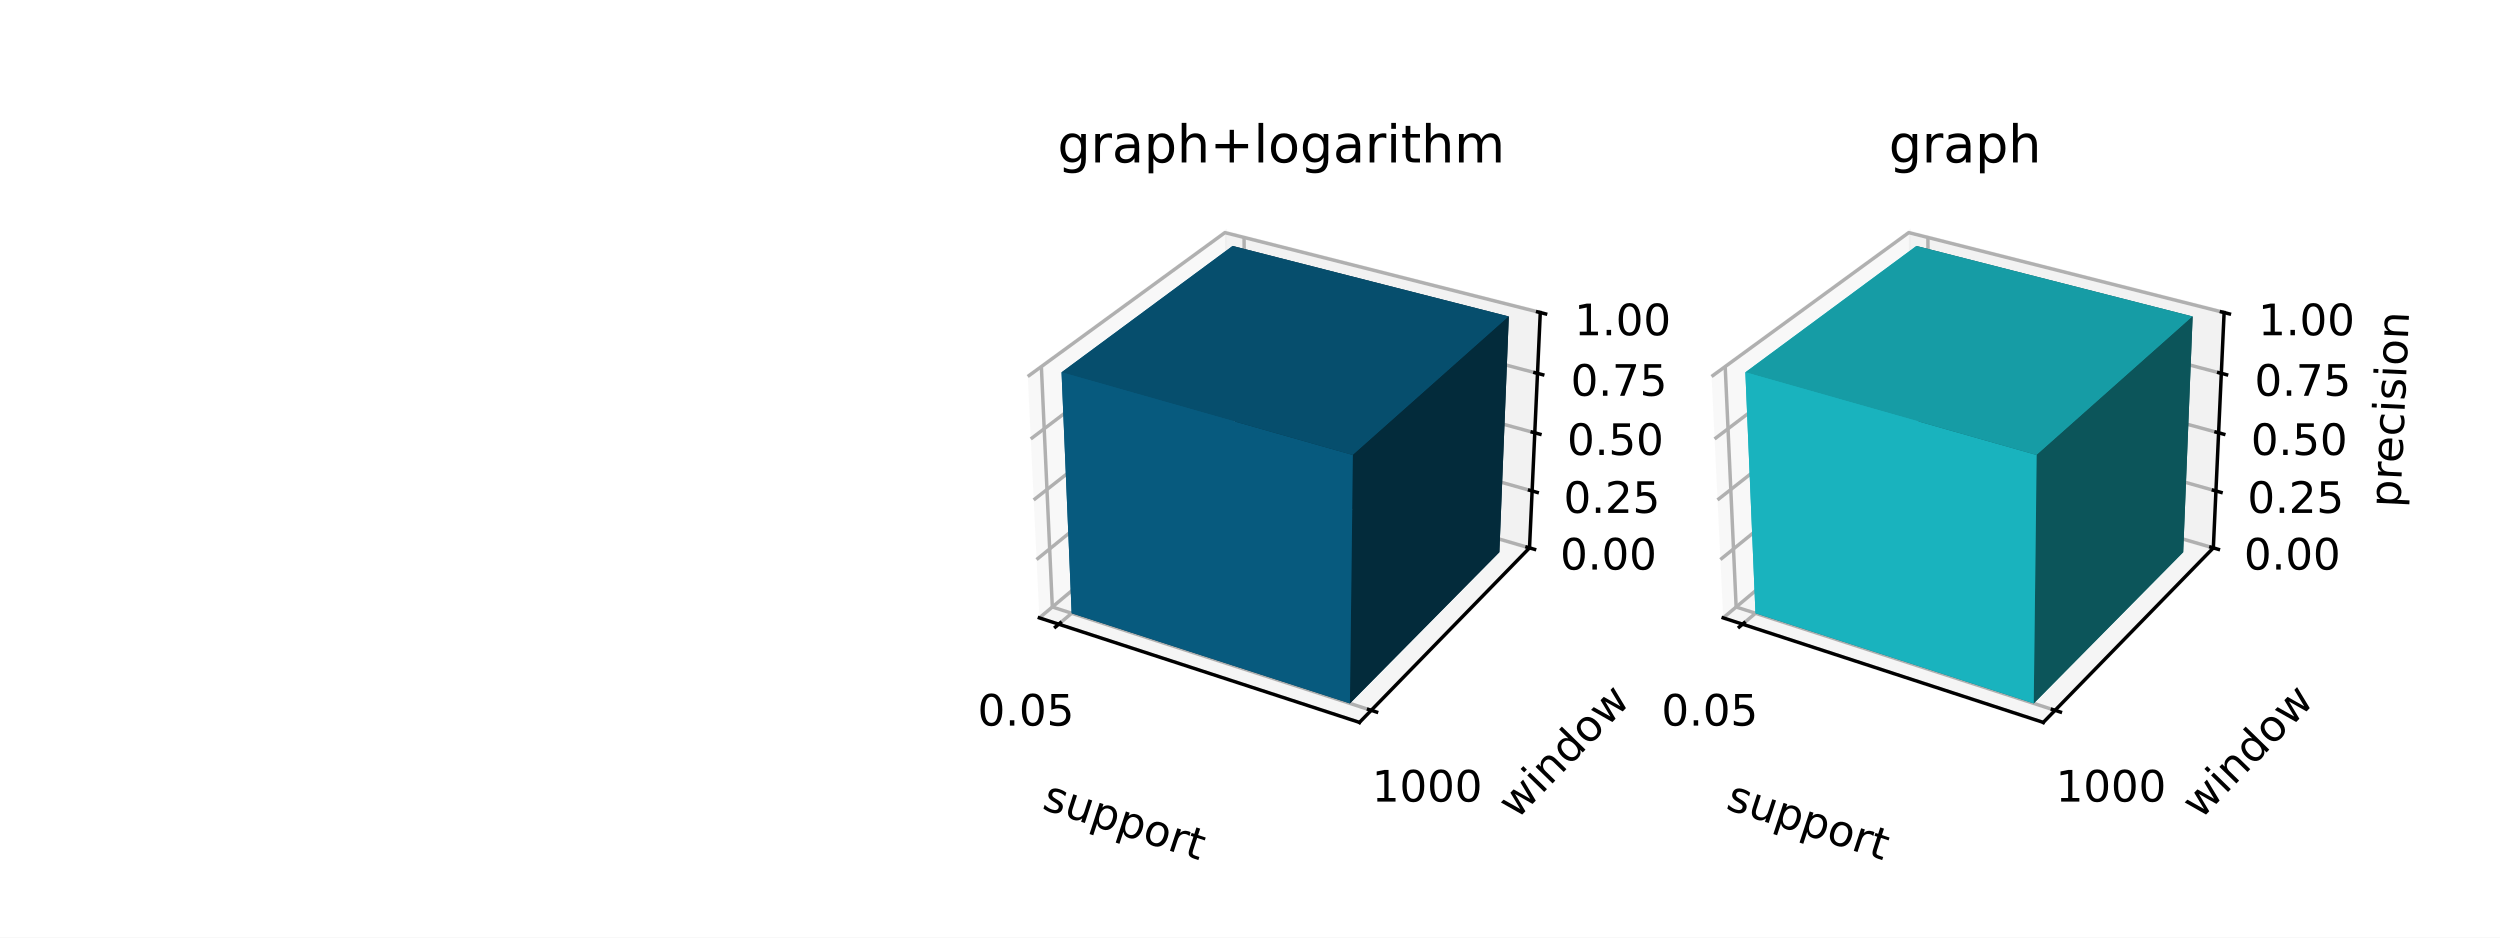
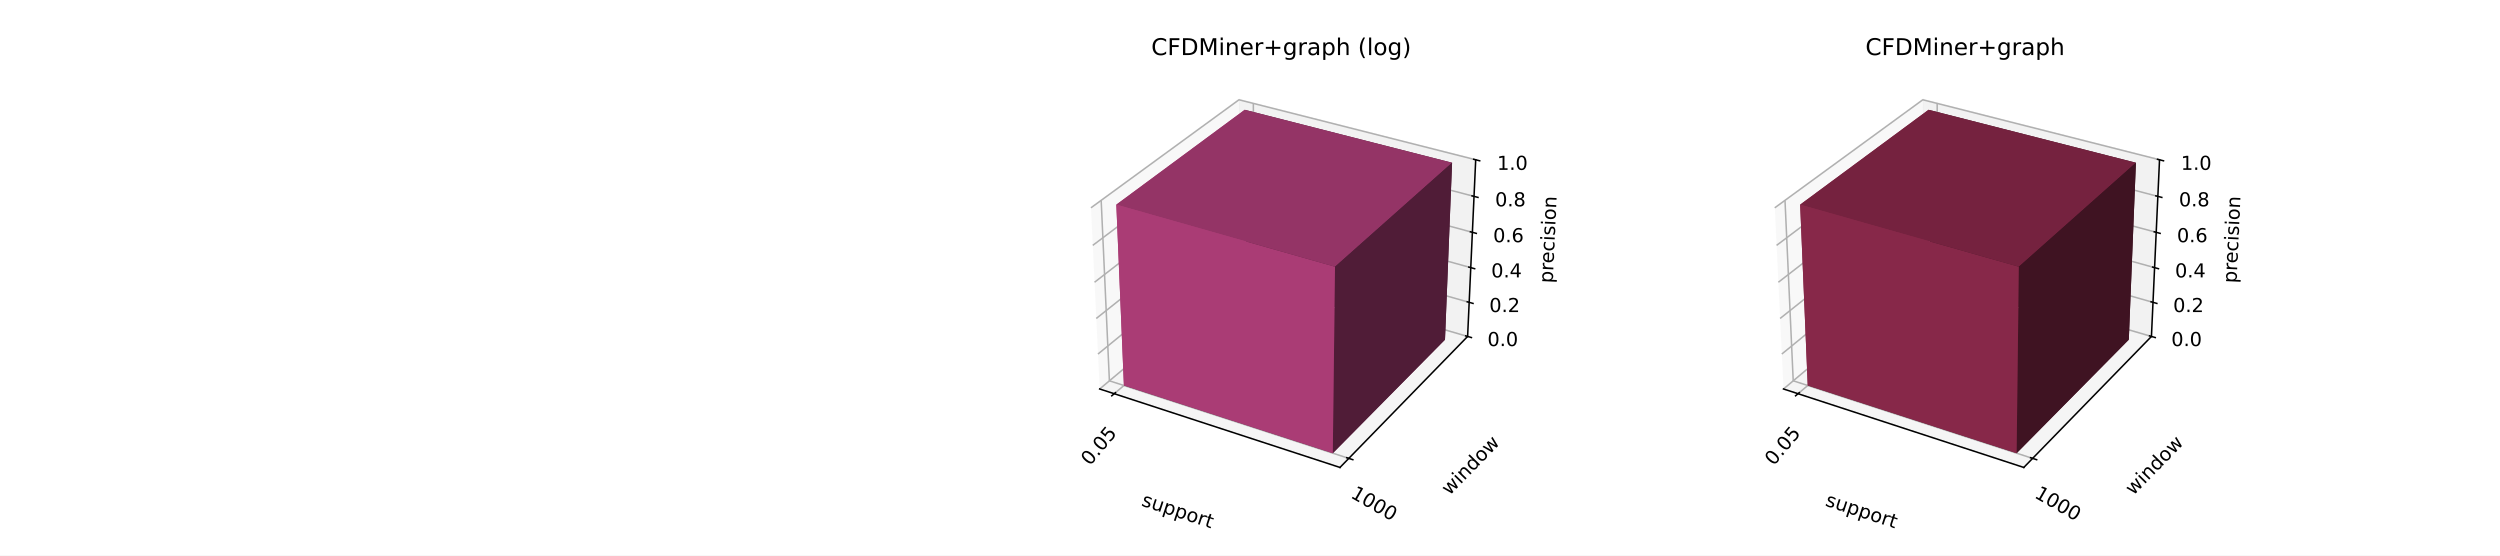
- <svg xmlns="http://www.w3.org/2000/svg" xmlns:xlink="http://www.w3.org/1999/xlink" width="576pt" height="216pt" viewBox="0 0 576 216" version="1.1">
+ <svg xmlns="http://www.w3.org/2000/svg" xmlns:xlink="http://www.w3.org/1999/xlink" width="1296pt" height="288pt" viewBox="0 0 1296 288" version="1.1">
  <defs>
    <style type="text/css">*{stroke-linejoin: round; stroke-linecap: butt}</style>
  </defs>
  <g id="figure_1">
    <g id="patch_1">
-       <path d="M 0 216  L 576 216  L 576 0  L 0 0  z " style="fill: #ffffff" />
+       <path d="M 0 288  L 1296 288  L 1296 0  L 0 0  z " style="fill: #ffffff" />
    </g>
    <g id="patch_2">
-       <path d="M 229.553 174.727  L 360.847 174.727  L 360.847 43.433  L 229.553 43.433  z " style="fill: #ffffff" />
+       <path d="M 553.32 256.32  L 775.08 256.32  L 775.08 34.56  L 553.32 34.56  z " style="fill: #ffffff" />
    </g>
    <g id="pane3d_1">
      <g id="patch_3">
-         <path d="M 239.467 142.354  L 282.824 106.011  L 282.221 53.598  L 236.789 86.752  " style="fill: #f2f2f2; opacity: 0.5; stroke: #f2f2f2; stroke-linejoin: miter" />
+         <path d="M 570.064 201.641  L 643.297 140.256  L 642.279 51.728  L 565.542 107.727  " style="fill: #f2f2f2; opacity: 0.5; stroke: #f2f2f2; stroke-linejoin: miter" />
      </g>
    </g>
    <g id="pane3d_2">
      <g id="patch_4">
-         <path d="M 282.824 106.011  L 352.398 126.233  L 354.88 72.014  L 282.221 53.598  " style="fill: #e6e6e6; opacity: 0.5; stroke: #e6e6e6; stroke-linejoin: miter" />
+         <path d="M 643.297 140.256  L 760.809 174.412  L 765.002 82.835  L 642.279 51.728  " style="fill: #e6e6e6; opacity: 0.5; stroke: #e6e6e6; stroke-linejoin: miter" />
      </g>
    </g>
    <g id="pane3d_3">
      <g id="patch_5">
-         <path d="M 239.467 142.354  L 313.218 166.441  L 352.398 126.233  L 282.824 106.011  " style="fill: #ececec; opacity: 0.5; stroke: #ececec; stroke-linejoin: miter" />
+         <path d="M 570.064 201.641  L 694.633 242.325  L 760.809 174.412  L 643.297 140.256  " style="fill: #ececec; opacity: 0.5; stroke: #ececec; stroke-linejoin: miter" />
      </g>
    </g>
    <g id="grid3d_1">
      <g id="Line3DCollection_1">
-         <path d="M 243.933 143.813  L 287.055 107.241  L 286.632 54.715  " style="fill: none; stroke: #b0b0b0; stroke-width: 0.8" />
+         <path d="M 577.609 204.105  L 650.444 142.334  L 649.728 53.616  " style="fill: none; stroke: #b0b0b0; stroke-width: 0.8" />
      </g>
    </g>
    <g id="grid3d_2">
      <g id="Line3DCollection_2">
-         <path d="M 239.931 84.459  L 242.454 139.85  L 315.929 163.659  " style="fill: none; stroke: #b0b0b0; stroke-width: 0.8" />
+         <path d="M 570.848 103.855  L 575.111 197.411  L 699.212 237.626  " style="fill: none; stroke: #b0b0b0; stroke-width: 0.8" />
      </g>
    </g>
    <g id="grid3d_3">
      <g id="Line3DCollection_3">
-         <path d="M 352.398 126.233  L 282.824 106.011  L 239.467 142.354  " style="fill: none; stroke: #b0b0b0; stroke-width: 0.8" />
-         <path d="M 352.998 113.119  L 282.678 93.313  L 238.82 128.923  " style="fill: none; stroke: #b0b0b0; stroke-width: 0.8" />
-         <path d="M 353.612 99.718  L 282.529 80.351  L 238.158 115.186  " style="fill: none; stroke: #b0b0b0; stroke-width: 0.8" />
-         <path d="M 354.239 86.02  L 282.377 67.115  L 237.481 101.132  " style="fill: none; stroke: #b0b0b0; stroke-width: 0.8" />
-         <path d="M 354.88 72.014  L 282.221 53.598  L 236.789 86.752  " style="fill: none; stroke: #b0b0b0; stroke-width: 0.8" />
+         <path d="M 760.809 174.412  L 643.297 140.256  L 570.064 201.641  " style="fill: none; stroke: #b0b0b0; stroke-width: 0.8" />
+         <path d="M 761.618 156.731  L 643.1 123.134  L 569.192 183.533  " style="fill: none; stroke: #b0b0b0; stroke-width: 0.8" />
+         <path d="M 762.442 138.74  L 642.9 105.728  L 568.305 165.097  " style="fill: none; stroke: #b0b0b0; stroke-width: 0.8" />
+         <path d="M 763.281 120.433  L 642.696 88.029  L 567.4 146.323  " style="fill: none; stroke: #b0b0b0; stroke-width: 0.8" />
+         <path d="M 764.134 101.801  L 642.489 70.032  L 566.48 127.203  " style="fill: none; stroke: #b0b0b0; stroke-width: 0.8" />
+         <path d="M 765.002 82.835  L 642.279 51.728  L 565.542 107.727  " style="fill: none; stroke: #b0b0b0; stroke-width: 0.8" />
      </g>
    </g>
    <g id="axis3d_1">
      <g id="line2d_1">
-         <path d="M 239.467 142.354  L 313.218 166.441  " style="fill: none; stroke: #000000; stroke-width: 0.8; stroke-linecap: square" />
+         <path d="M 570.064 201.641  L 694.633 242.325  " style="fill: none; stroke: #000000; stroke-width: 0.8; stroke-linecap: square" />
      </g>
      <g id="xtick_1">
        <g id="line2d_2">
-           <path d="M 244.309 143.495  L 243.181 144.451  " style="fill: none; stroke: #000000; stroke-width: 0.8; stroke-linecap: square" />
+           <path d="M 578.243 203.567  L 576.338 205.183  " style="fill: none; stroke: #000000; stroke-width: 0.8; stroke-linecap: square" />
        </g>
        <g id="text_1">
-           <g transform="translate(225.2426 167.1823) scale(0.1 -0.1)">
+           <g transform="translate(565.032 241.7682) rotate(-50) scale(0.1 -0.1)">
            <defs>
              <path id="DejaVuSans-30" d="M 2034 4250  Q 1547 4250 1301 3770  Q 1056 3291 1056 2328  Q 1056 1369 1301 889  Q 1547 409 2034 409  Q 2525 409 2770 889  Q 3016 1369 3016 2328  Q 3016 3291 2770 3770  Q 2525 4250 2034 4250  z M 2034 4750  Q 2819 4750 3233 4129  Q 3647 3509 3647 2328  Q 3647 1150 3233 529  Q 2819 -91 2034 -91  Q 1250 -91 836 529  Q 422 1150 422 2328  Q 422 3509 836 4129  Q 1250 4750 2034 4750  z " transform="scale(0.015625)" />
              <path id="DejaVuSans-2e" d="M 684 794  L 1344 794  L 1344 0  L 684 0  L 684 794  z " transform="scale(0.015625)" />
              <path id="DejaVuSans-35" d="M 691 4666  L 3169 4666  L 3169 4134  L 1269 4134  L 1269 2991  Q 1406 3038 1543 3061  Q 1681 3084 1819 3084  Q 2600 3084 3056 2656  Q 3513 2228 3513 1497  Q 3513 744 3044 326  Q 2575 -91 1722 -91  Q 1428 -91 1123 -41  Q 819 9 494 109  L 494 744  Q 775 591 1075 516  Q 1375 441 1709 441  Q 2250 441 2565 725  Q 2881 1009 2881 1497  Q 2881 1984 2565 2268  Q 2250 2553 1709 2553  Q 1456 2553 1204 2497  Q 953 2441 691 2322  L 691 4666  z " transform="scale(0.015625)" />
            </defs>
            <use xlink:href="#DejaVuSans-30" />
            <use xlink:href="#DejaVuSans-2e" x="63.623" />
            <use xlink:href="#DejaVuSans-30" x="95.41" />
            <use xlink:href="#DejaVuSans-35" x="159.033" />
          </g>
        </g>
      </g>
      <g id="text_2">
-         <g transform="translate(239.8335 186.3188) rotate(-341.913) scale(0.1 -0.1)">
+         <g transform="translate(591.318 262.0252) rotate(-341.913) scale(0.1 -0.1)">
          <defs>
            <path id="DejaVuSans-73" d="M 2834 3397  L 2834 2853  Q 2591 2978 2328 3040  Q 2066 3103 1784 3103  Q 1356 3103 1142 2972  Q 928 2841 928 2578  Q 928 2378 1081 2264  Q 1234 2150 1697 2047  L 1894 2003  Q 2506 1872 2764 1633  Q 3022 1394 3022 966  Q 3022 478 2636 193  Q 2250 -91 1575 -91  Q 1294 -91 989 -36  Q 684 19 347 128  L 347 722  Q 666 556 975 473  Q 1284 391 1588 391  Q 1994 391 2212 530  Q 2431 669 2431 922  Q 2431 1156 2273 1281  Q 2116 1406 1581 1522  L 1381 1569  Q 847 1681 609 1914  Q 372 2147 372 2553  Q 372 3047 722 3315  Q 1072 3584 1716 3584  Q 2034 3584 2315 3537  Q 2597 3491 2834 3397  z " transform="scale(0.015625)" />
            <path id="DejaVuSans-75" d="M 544 1381  L 544 3500  L 1119 3500  L 1119 1403  Q 1119 906 1312 657  Q 1506 409 1894 409  Q 2359 409 2629 706  Q 2900 1003 2900 1516  L 2900 3500  L 3475 3500  L 3475 0  L 2900 0  L 2900 538  Q 2691 219 2414 64  Q 2138 -91 1772 -91  Q 1169 -91 856 284  Q 544 659 544 1381  z M 1991 3584  L 1991 3584  z " transform="scale(0.015625)" />
            <path id="DejaVuSans-70" d="M 1159 525  L 1159 -1331  L 581 -1331  L 581 3500  L 1159 3500  L 1159 2969  Q 1341 3281 1617 3432  Q 1894 3584 2278 3584  Q 2916 3584 3314 3078  Q 3713 2572 3713 1747  Q 3713 922 3314 415  Q 2916 -91 2278 -91  Q 1894 -91 1617 61  Q 1341 213 1159 525  z M 3116 1747  Q 3116 2381 2855 2742  Q 2594 3103 2138 3103  Q 1681 3103 1420 2742  Q 1159 2381 1159 1747  Q 1159 1113 1420 752  Q 1681 391 2138 391  Q 2594 391 2855 752  Q 3116 1113 3116 1747  z " transform="scale(0.015625)" />
            <path id="DejaVuSans-6f" d="M 1959 3097  Q 1497 3097 1228 2736  Q 959 2375 959 1747  Q 959 1119 1226 758  Q 1494 397 1959 397  Q 2419 397 2687 759  Q 2956 1122 2956 1747  Q 2956 2369 2687 2733  Q 2419 3097 1959 3097  z M 1959 3584  Q 2709 3584 3137 3096  Q 3566 2609 3566 1747  Q 3566 888 3137 398  Q 2709 -91 1959 -91  Q 1206 -91 779 398  Q 353 888 353 1747  Q 353 2609 779 3096  Q 1206 3584 1959 3584  z " transform="scale(0.015625)" />
            <path id="DejaVuSans-72" d="M 2631 2963  Q 2534 3019 2420 3045  Q 2306 3072 2169 3072  Q 1681 3072 1420 2755  Q 1159 2438 1159 1844  L 1159 0  L 581 0  L 581 3500  L 1159 3500  L 1159 2956  Q 1341 3275 1631 3429  Q 1922 3584 2338 3584  Q 2397 3584 2469 3576  Q 2541 3569 2628 3553  L 2631 2963  z " transform="scale(0.015625)" />
            <path id="DejaVuSans-74" d="M 1172 4494  L 1172 3500  L 2356 3500  L 2356 3053  L 1172 3053  L 1172 1153  Q 1172 725 1289 603  Q 1406 481 1766 481  L 2356 481  L 2356 0  L 1766 0  Q 1100 0 847 248  Q 594 497 594 1153  L 594 3053  L 172 3053  L 172 3500  L 594 3500  L 594 4494  L 1172 4494  z " transform="scale(0.015625)" />
          </defs>
          <use xlink:href="#DejaVuSans-73" />
          <use xlink:href="#DejaVuSans-75" x="52.1" />
          <use xlink:href="#DejaVuSans-70" x="115.479" />
          <use xlink:href="#DejaVuSans-70" x="178.955" />
          <use xlink:href="#DejaVuSans-6f" x="242.432" />
          <use xlink:href="#DejaVuSans-72" x="303.613" />
          <use xlink:href="#DejaVuSans-74" x="344.727" />
        </g>
      </g>
    </g>
    <g id="axis3d_2">
      <g id="line2d_3">
-         <path d="M 352.398 126.233  L 313.218 166.441  " style="fill: none; stroke: #000000; stroke-width: 0.8; stroke-linecap: square" />
+         <path d="M 760.809 174.412  L 694.633 242.325  " style="fill: none; stroke: #000000; stroke-width: 0.8; stroke-linecap: square" />
      </g>
      <g id="xtick_2">
        <g id="line2d_4">
-           <path d="M 315.31 163.459  L 317.169 164.061  " style="fill: none; stroke: #000000; stroke-width: 0.8; stroke-linecap: square" />
+           <path d="M 698.166 237.287  L 701.306 238.305  " style="fill: none; stroke: #000000; stroke-width: 0.8; stroke-linecap: square" />
        </g>
        <g id="text_3">
-           <g transform="translate(316.0923 184.6892) scale(0.1 -0.1)">
+           <g transform="translate(699.6939 257.6314) rotate(-330) scale(0.1 -0.1)">
            <defs>
              <path id="DejaVuSans-31" d="M 794 531  L 1825 531  L 1825 4091  L 703 3866  L 703 4441  L 1819 4666  L 2450 4666  L 2450 531  L 3481 531  L 3481 0  L 794 0  L 794 531  z " transform="scale(0.015625)" />
            </defs>
            <use xlink:href="#DejaVuSans-31" />
            <use xlink:href="#DejaVuSans-30" x="63.623" />
            <use xlink:href="#DejaVuSans-30" x="127.246" />
            <use xlink:href="#DejaVuSans-30" x="190.869" />
          </g>
        </g>
      </g>
      <g id="text_4">
-         <g transform="translate(349.4269 188.9968) rotate(-45.74211) scale(0.1 -0.1)">
+         <g transform="translate(751.4029 257.1158) rotate(-45.74211) scale(0.1 -0.1)">
          <defs>
            <path id="DejaVuSans-77" d="M 269 3500  L 844 3500  L 1563 769  L 2278 3500  L 2956 3500  L 3675 769  L 4391 3500  L 4966 3500  L 4050 0  L 3372 0  L 2619 2869  L 1863 0  L 1184 0  L 269 3500  z " transform="scale(0.015625)" />
            <path id="DejaVuSans-69" d="M 603 3500  L 1178 3500  L 1178 0  L 603 0  L 603 3500  z M 603 4863  L 1178 4863  L 1178 4134  L 603 4134  L 603 4863  z " transform="scale(0.015625)" />
            <path id="DejaVuSans-6e" d="M 3513 2113  L 3513 0  L 2938 0  L 2938 2094  Q 2938 2591 2744 2837  Q 2550 3084 2163 3084  Q 1697 3084 1428 2787  Q 1159 2491 1159 1978  L 1159 0  L 581 0  L 581 3500  L 1159 3500  L 1159 2956  Q 1366 3272 1645 3428  Q 1925 3584 2291 3584  Q 2894 3584 3203 3211  Q 3513 2838 3513 2113  z " transform="scale(0.015625)" />
            <path id="DejaVuSans-64" d="M 2906 2969  L 2906 4863  L 3481 4863  L 3481 0  L 2906 0  L 2906 525  Q 2725 213 2448 61  Q 2172 -91 1784 -91  Q 1150 -91 751 415  Q 353 922 353 1747  Q 353 2572 751 3078  Q 1150 3584 1784 3584  Q 2172 3584 2448 3432  Q 2725 3281 2906 2969  z M 947 1747  Q 947 1113 1208 752  Q 1469 391 1925 391  Q 2381 391 2643 752  Q 2906 1113 2906 1747  Q 2906 2381 2643 2742  Q 2381 3103 1925 3103  Q 1469 3103 1208 2742  Q 947 2381 947 1747  z " transform="scale(0.015625)" />
          </defs>
          <use xlink:href="#DejaVuSans-77" />
          <use xlink:href="#DejaVuSans-69" x="81.787" />
          <use xlink:href="#DejaVuSans-6e" x="109.57" />
          <use xlink:href="#DejaVuSans-64" x="172.949" />
          <use xlink:href="#DejaVuSans-6f" x="236.426" />
          <use xlink:href="#DejaVuSans-77" x="297.607" />
        </g>
      </g>
    </g>
    <g id="axis3d_3">
      <g id="line2d_5">
-         <path d="M 352.398 126.233  L 354.88 72.014  " style="fill: none; stroke: #000000; stroke-width: 0.8; stroke-linecap: square" />
+         <path d="M 760.809 174.412  L 765.002 82.835  " style="fill: none; stroke: #000000; stroke-width: 0.8; stroke-linecap: square" />
      </g>
      <g id="xtick_3">
        <g id="line2d_6">
-           <path d="M 351.814 126.063  L 353.567 126.573  " style="fill: none; stroke: #000000; stroke-width: 0.8; stroke-linecap: square" />
+           <path d="M 759.822 174.126  L 762.784 174.986  " style="fill: none; stroke: #000000; stroke-width: 0.8; stroke-linecap: square" />
        </g>
        <g id="text_5">
-           <g transform="translate(359.4575 131.2346) scale(0.1 -0.1)">
+           <g transform="translate(771.0948 179.4073) scale(0.1 -0.1)">
            <use xlink:href="#DejaVuSans-30" />
            <use xlink:href="#DejaVuSans-2e" x="63.623" />
            <use xlink:href="#DejaVuSans-30" x="95.41" />
-             <use xlink:href="#DejaVuSans-30" x="159.033" />
          </g>
        </g>
      </g>
      <g id="xtick_4">
        <g id="line2d_7">
-           <path d="M 352.408 112.953  L 354.181 113.452  " style="fill: none; stroke: #000000; stroke-width: 0.8; stroke-linecap: square" />
+           <path d="M 760.623 156.448  L 763.611 157.295  " style="fill: none; stroke: #000000; stroke-width: 0.8; stroke-linecap: square" />
        </g>
        <g id="text_6">
-           <g transform="translate(360.2502 118.1729) scale(0.1 -0.1)">
+           <g transform="translate(772.0587 161.7672) scale(0.1 -0.1)">
            <defs>
              <path id="DejaVuSans-32" d="M 1228 531  L 3431 531  L 3431 0  L 469 0  L 469 531  Q 828 903 1448 1529  Q 2069 2156 2228 2338  Q 2531 2678 2651 2914  Q 2772 3150 2772 3378  Q 2772 3750 2511 3984  Q 2250 4219 1831 4219  Q 1534 4219 1204 4116  Q 875 4013 500 3803  L 500 4441  Q 881 4594 1212 4672  Q 1544 4750 1819 4750  Q 2544 4750 2975 4387  Q 3406 4025 3406 3419  Q 3406 3131 3298 2873  Q 3191 2616 2906 2266  Q 2828 2175 2409 1742  Q 1991 1309 1228 531  z " transform="scale(0.015625)" />
            </defs>
            <use xlink:href="#DejaVuSans-30" />
            <use xlink:href="#DejaVuSans-2e" x="63.623" />
            <use xlink:href="#DejaVuSans-32" x="95.41" />
-             <use xlink:href="#DejaVuSans-35" x="159.033" />
          </g>
        </g>
      </g>
      <g id="xtick_5">
        <g id="line2d_8">
-           <path d="M 353.015 99.555  L 354.808 100.044  " style="fill: none; stroke: #000000; stroke-width: 0.8; stroke-linecap: square" />
+           <path d="M 761.438 138.463  L 764.453 139.296  " style="fill: none; stroke: #000000; stroke-width: 0.8; stroke-linecap: square" />
        </g>
        <g id="text_7">
-           <g transform="translate(361.0603 104.8268) scale(0.1 -0.1)">
-             <use xlink:href="#DejaVuSans-30" />
-             <use xlink:href="#DejaVuSans-2e" x="63.623" />
-             <use xlink:href="#DejaVuSans-35" x="95.41" />
-             <use xlink:href="#DejaVuSans-30" x="159.033" />
+           <g transform="translate(773.0394 143.8205) scale(0.1 -0.1)">
+             <defs>
+               <path id="DejaVuSans-34" d="M 2419 4116  L 825 1625  L 2419 1625  L 2419 4116  z M 2253 4666  L 3047 4666  L 3047 1625  L 3713 1625  L 3713 1100  L 3047 1100  L 3047 0  L 2419 0  L 2419 1100  L 313 1100  L 313 1709  L 2253 4666  z " transform="scale(0.015625)" />
+             </defs>
+             <use xlink:href="#DejaVuSans-30" />
+             <use xlink:href="#DejaVuSans-2e" x="63.623" />
+             <use xlink:href="#DejaVuSans-34" x="95.41" />
          </g>
        </g>
      </g>
      <g id="xtick_6">
        <g id="line2d_9">
-           <path d="M 353.635 85.861  L 355.449 86.338  " style="fill: none; stroke: #000000; stroke-width: 0.8; stroke-linecap: square" />
+           <path d="M 762.267 120.161  L 765.31 120.979  " style="fill: none; stroke: #000000; stroke-width: 0.8; stroke-linecap: square" />
        </g>
        <g id="text_8">
-           <g transform="translate(361.8881 91.18689) scale(0.1 -0.1)">
+           <g transform="translate(774.0373 125.559) scale(0.1 -0.1)">
            <defs>
-               <path id="DejaVuSans-37" d="M 525 4666  L 3525 4666  L 3525 4397  L 1831 0  L 1172 0  L 2766 4134  L 525 4134  L 525 4666  z " transform="scale(0.015625)" />
+               <path id="DejaVuSans-36" d="M 2113 2584  Q 1688 2584 1439 2293  Q 1191 2003 1191 1497  Q 1191 994 1439 701  Q 1688 409 2113 409  Q 2538 409 2786 701  Q 3034 994 3034 1497  Q 3034 2003 2786 2293  Q 2538 2584 2113 2584  z M 3366 4563  L 3366 3988  Q 3128 4100 2886 4159  Q 2644 4219 2406 4219  Q 1781 4219 1451 3797  Q 1122 3375 1075 2522  Q 1259 2794 1537 2939  Q 1816 3084 2150 3084  Q 2853 3084 3261 2657  Q 3669 2231 3669 1497  Q 3669 778 3244 343  Q 2819 -91 2113 -91  Q 1303 -91 875 529  Q 447 1150 447 2328  Q 447 3434 972 4092  Q 1497 4750 2381 4750  Q 2619 4750 2861 4703  Q 3103 4656 3366 4563  z " transform="scale(0.015625)" />
            </defs>
            <use xlink:href="#DejaVuSans-30" />
            <use xlink:href="#DejaVuSans-2e" x="63.623" />
-             <use xlink:href="#DejaVuSans-37" x="95.41" />
-             <use xlink:href="#DejaVuSans-35" x="159.033" />
+             <use xlink:href="#DejaVuSans-36" x="95.41" />
          </g>
        </g>
      </g>
      <g id="xtick_7">
        <g id="line2d_10">
-           <path d="M 354.269 71.86  L 356.104 72.325  " style="fill: none; stroke: #000000; stroke-width: 0.8; stroke-linecap: square" />
+           <path d="M 763.111 101.534  L 766.182 102.336  " style="fill: none; stroke: #000000; stroke-width: 0.8; stroke-linecap: square" />
        </g>
        <g id="text_9">
-           <g transform="translate(362.7344 77.2434) scale(0.1 -0.1)">
+           <g transform="translate(775.0529 106.9743) scale(0.1 -0.1)">
+             <defs>
+               <path id="DejaVuSans-38" d="M 2034 2216  Q 1584 2216 1326 1975  Q 1069 1734 1069 1313  Q 1069 891 1326 650  Q 1584 409 2034 409  Q 2484 409 2743 651  Q 3003 894 3003 1313  Q 3003 1734 2745 1975  Q 2488 2216 2034 2216  z M 1403 2484  Q 997 2584 770 2862  Q 544 3141 544 3541  Q 544 4100 942 4425  Q 1341 4750 2034 4750  Q 2731 4750 3128 4425  Q 3525 4100 3525 3541  Q 3525 3141 3298 2862  Q 3072 2584 2669 2484  Q 3125 2378 3379 2068  Q 3634 1759 3634 1313  Q 3634 634 3220 271  Q 2806 -91 2034 -91  Q 1263 -91 848 271  Q 434 634 434 1313  Q 434 1759 690 2068  Q 947 2378 1403 2484  z M 1172 3481  Q 1172 3119 1398 2916  Q 1625 2713 2034 2713  Q 2441 2713 2670 2916  Q 2900 3119 2900 3481  Q 2900 3844 2670 4047  Q 2441 4250 2034 4250  Q 1625 4250 1398 4047  Q 1172 3844 1172 3481  z " transform="scale(0.015625)" />
+             </defs>
+             <use xlink:href="#DejaVuSans-30" />
+             <use xlink:href="#DejaVuSans-2e" x="63.623" />
+             <use xlink:href="#DejaVuSans-38" x="95.41" />
+           </g>
+         </g>
+       </g>
+       <g id="xtick_8">
+         <g id="line2d_11">
+           <path d="M 763.97 82.574  L 767.069 83.359  " style="fill: none; stroke: #000000; stroke-width: 0.8; stroke-linecap: square" />
+         </g>
+         <g id="text_10">
+           <g transform="translate(776.0866 88.05793) scale(0.1 -0.1)">
            <use xlink:href="#DejaVuSans-31" />
            <use xlink:href="#DejaVuSans-2e" x="63.623" />
            <use xlink:href="#DejaVuSans-30" x="95.41" />
-             <use xlink:href="#DejaVuSans-30" x="159.033" />
-           </g>
-         </g>
-       </g>
-       <g id="text_10">
-         <g transform="translate(395.4391 117.0016) rotate(-87.37809) scale(0.1 -0.1)">
+           </g>
+         </g>
+       </g>
+       <g id="text_11">
+         <g transform="translate(804.9066 146.8812) rotate(-87.37809) scale(0.1 -0.1)">
          <defs>
            <path id="DejaVuSans-65" d="M 3597 1894  L 3597 1613  L 953 1613  Q 991 1019 1311 708  Q 1631 397 2203 397  Q 2534 397 2845 478  Q 3156 559 3463 722  L 3463 178  Q 3153 47 2828 -22  Q 2503 -91 2169 -91  Q 1331 -91 842 396  Q 353 884 353 1716  Q 353 2575 817 3079  Q 1281 3584 2069 3584  Q 2775 3584 3186 3129  Q 3597 2675 3597 1894  z M 3022 2063  Q 3016 2534 2758 2815  Q 2500 3097 2075 3097  Q 1594 3097 1305 2825  Q 1016 2553 972 2059  L 3022 2063  z " transform="scale(0.015625)" />
            <path id="DejaVuSans-63" d="M 3122 3366  L 3122 2828  Q 2878 2963 2633 3030  Q 2388 3097 2138 3097  Q 1578 3097 1268 2742  Q 959 2388 959 1747  Q 959 1106 1268 751  Q 1578 397 2138 397  Q 2388 397 2633 464  Q 2878 531 3122 666  L 3122 134  Q 2881 22 2623 -34  Q 2366 -91 2075 -91  Q 1284 -91 818 406  Q 353 903 353 1747  Q 353 2603 823 3093  Q 1294 3584 2113 3584  Q 2378 3584 2631 3529  Q 2884 3475 3122 3366  z " transform="scale(0.015625)" />
          </defs>
          <use xlink:href="#DejaVuSans-70" />
          <use xlink:href="#DejaVuSans-72" x="63.477" />
          <use xlink:href="#DejaVuSans-65" x="102.34" />
          <use xlink:href="#DejaVuSans-63" x="163.863" />
          <use xlink:href="#DejaVuSans-69" x="218.844" />
          <use xlink:href="#DejaVuSans-73" x="246.627" />
          <use xlink:href="#DejaVuSans-69" x="298.727" />
          <use xlink:href="#DejaVuSans-6f" x="326.51" />
          <use xlink:href="#DejaVuSans-6e" x="387.691" />
        </g>
      </g>
    </g>
    <g id="axes_1">
      <g id="Poly3DCollection_1">
-         <path d="M 284.523 109.389  L 283.988 56.668  L 347.633 72.919  L 345.456 127.224  z " clip-path="url(#p12a26d9fb1)" style="fill: #032b3b" />
-         <path d="M 246.906 141.292  L 244.58 85.78  L 283.988 56.668  L 284.523 109.389  z " clip-path="url(#p12a26d9fb1)" style="fill: #075a7e" />
-         <path d="M 246.906 141.292  L 284.523 109.389  L 345.456 127.224  L 311.018 162.068  z " clip-path="url(#p12a26d9fb1)" style="fill: #04374c" />
-         <path d="M 244.58 85.78  L 311.703 104.842  L 347.633 72.919  L 283.988 56.668  z " clip-path="url(#p12a26d9fb1)" style="fill: #064e6d" />
-         <path d="M 311.018 162.068  L 345.456 127.224  L 347.633 72.919  L 311.703 104.842  z " clip-path="url(#p12a26d9fb1)" style="fill: #032b3b" />
-         <path d="M 246.906 141.292  L 311.018 162.068  L 311.703 104.842  L 244.58 85.78  z " clip-path="url(#p12a26d9fb1)" style="fill: #075a7e" />
-       </g>
-       <g id="text_11">
-         <g transform="translate(243.6516 37.43294) scale(0.12 -0.12)">
+         <path d="M 646.166 145.961  L 645.263 56.915  L 752.76 84.363  L 749.083 176.086  z " clip-path="url(#p83d801d4d7)" style="fill: #501c37" />
+         <path d="M 582.629 199.847  L 578.701 106.085  L 645.263 56.915  L 646.166 145.961  z " clip-path="url(#p83d801d4d7)" style="fill: #aa3c75" />
+         <path d="M 582.629 199.847  L 646.166 145.961  L 749.083 176.086  L 690.918 234.938  z " clip-path="url(#p83d801d4d7)" style="fill: #672447" />
+         <path d="M 578.701 106.085  L 692.073 138.282  L 752.76 84.363  L 645.263 56.915  z " clip-path="url(#p83d801d4d7)" style="fill: #943466" />
+         <path d="M 690.918 234.938  L 749.083 176.086  L 752.76 84.363  L 692.073 138.282  z " clip-path="url(#p83d801d4d7)" style="fill: #501c37" />
+         <path d="M 582.629 199.847  L 690.918 234.938  L 692.073 138.282  L 578.701 106.085  z " clip-path="url(#p83d801d4d7)" style="fill: #aa3c75" />
+       </g>
+       <g id="text_12">
+         <g transform="translate(596.8069 28.56) scale(0.12 -0.12)">
          <defs>
+             <path id="DejaVuSans-43" d="M 4122 4306  L 4122 3641  Q 3803 3938 3442 4084  Q 3081 4231 2675 4231  Q 1875 4231 1450 3742  Q 1025 3253 1025 2328  Q 1025 1406 1450 917  Q 1875 428 2675 428  Q 3081 428 3442 575  Q 3803 722 4122 1019  L 4122 359  Q 3791 134 3420 21  Q 3050 -91 2638 -91  Q 1578 -91 968 557  Q 359 1206 359 2328  Q 359 3453 968 4101  Q 1578 4750 2638 4750  Q 3056 4750 3426 4639  Q 3797 4528 4122 4306  z " transform="scale(0.015625)" />
+             <path id="DejaVuSans-46" d="M 628 4666  L 3309 4666  L 3309 4134  L 1259 4134  L 1259 2759  L 3109 2759  L 3109 2228  L 1259 2228  L 1259 0  L 628 0  L 628 4666  z " transform="scale(0.015625)" />
+             <path id="DejaVuSans-44" d="M 1259 4147  L 1259 519  L 2022 519  Q 2988 519 3436 956  Q 3884 1394 3884 2338  Q 3884 3275 3436 3711  Q 2988 4147 2022 4147  L 1259 4147  z M 628 4666  L 1925 4666  Q 3281 4666 3915 4102  Q 4550 3538 4550 2338  Q 4550 1131 3912 565  Q 3275 0 1925 0  L 628 0  L 628 4666  z " transform="scale(0.015625)" />
+             <path id="DejaVuSans-4d" d="M 628 4666  L 1569 4666  L 2759 1491  L 3956 4666  L 4897 4666  L 4897 0  L 4281 0  L 4281 4097  L 3078 897  L 2444 897  L 1241 4097  L 1241 0  L 628 0  L 628 4666  z " transform="scale(0.015625)" />
+             <path id="DejaVuSans-2b" d="M 2944 4013  L 2944 2272  L 4684 2272  L 4684 1741  L 2944 1741  L 2944 0  L 2419 0  L 2419 1741  L 678 1741  L 678 2272  L 2419 2272  L 2419 4013  L 2944 4013  z " transform="scale(0.015625)" />
            <path id="DejaVuSans-67" d="M 2906 1791  Q 2906 2416 2648 2759  Q 2391 3103 1925 3103  Q 1463 3103 1205 2759  Q 947 2416 947 1791  Q 947 1169 1205 825  Q 1463 481 1925 481  Q 2391 481 2648 825  Q 2906 1169 2906 1791  z M 3481 434  Q 3481 -459 3084 -895  Q 2688 -1331 1869 -1331  Q 1566 -1331 1297 -1286  Q 1028 -1241 775 -1147  L 775 -588  Q 1028 -725 1275 -790  Q 1522 -856 1778 -856  Q 2344 -856 2625 -561  Q 2906 -266 2906 331  L 2906 616  Q 2728 306 2450 153  Q 2172 0 1784 0  Q 1141 0 747 490  Q 353 981 353 1791  Q 353 2603 747 3093  Q 1141 3584 1784 3584  Q 2172 3584 2450 3431  Q 2728 3278 2906 2969  L 2906 3500  L 3481 3500  L 3481 434  z " transform="scale(0.015625)" />
            <path id="DejaVuSans-61" d="M 2194 1759  Q 1497 1759 1228 1600  Q 959 1441 959 1056  Q 959 750 1161 570  Q 1363 391 1709 391  Q 2188 391 2477 730  Q 2766 1069 2766 1631  L 2766 1759  L 2194 1759  z M 3341 1997  L 3341 0  L 2766 0  L 2766 531  Q 2569 213 2275 61  Q 1981 -91 1556 -91  Q 1019 -91 701 211  Q 384 513 384 1019  Q 384 1609 779 1909  Q 1175 2209 1959 2209  L 2766 2209  L 2766 2266  Q 2766 2663 2505 2880  Q 2244 3097 1772 3097  Q 1472 3097 1187 3025  Q 903 2953 641 2809  L 641 3341  Q 956 3463 1253 3523  Q 1550 3584 1831 3584  Q 2591 3584 2966 3190  Q 3341 2797 3341 1997  z " transform="scale(0.015625)" />
            <path id="DejaVuSans-68" d="M 3513 2113  L 3513 0  L 2938 0  L 2938 2094  Q 2938 2591 2744 2837  Q 2550 3084 2163 3084  Q 1697 3084 1428 2787  Q 1159 2491 1159 1978  L 1159 0  L 581 0  L 581 4863  L 1159 4863  L 1159 2956  Q 1366 3272 1645 3428  Q 1925 3584 2291 3584  Q 2894 3584 3203 3211  Q 3513 2838 3513 2113  z " transform="scale(0.015625)" />
-             <path id="DejaVuSans-2b" d="M 2944 4013  L 2944 2272  L 4684 2272  L 4684 1741  L 2944 1741  L 2944 0  L 2419 0  L 2419 1741  L 678 1741  L 678 2272  L 2419 2272  L 2419 4013  L 2944 4013  z " transform="scale(0.015625)" />
+             <path id="DejaVuSans-20" transform="scale(0.015625)" />
+             <path id="DejaVuSans-28" d="M 1984 4856  Q 1566 4138 1362 3434  Q 1159 2731 1159 2009  Q 1159 1288 1364 580  Q 1569 -128 1984 -844  L 1484 -844  Q 1016 -109 783 600  Q 550 1309 550 2009  Q 550 2706 781 3412  Q 1013 4119 1484 4856  L 1984 4856  z " transform="scale(0.015625)" />
            <path id="DejaVuSans-6c" d="M 603 4863  L 1178 4863  L 1178 0  L 603 0  L 603 4863  z " transform="scale(0.015625)" />
-             <path id="DejaVuSans-6d" d="M 3328 2828  Q 3544 3216 3844 3400  Q 4144 3584 4550 3584  Q 5097 3584 5394 3201  Q 5691 2819 5691 2113  L 5691 0  L 5113 0  L 5113 2094  Q 5113 2597 4934 2840  Q 4756 3084 4391 3084  Q 3944 3084 3684 2787  Q 3425 2491 3425 1978  L 3425 0  L 2847 0  L 2847 2094  Q 2847 2600 2669 2842  Q 2491 3084 2119 3084  Q 1678 3084 1418 2786  Q 1159 2488 1159 1978  L 1159 0  L 581 0  L 581 3500  L 1159 3500  L 1159 2956  Q 1356 3278 1631 3431  Q 1906 3584 2284 3584  Q 2666 3584 2933 3390  Q 3200 3197 3328 2828  z " transform="scale(0.015625)" />
+             <path id="DejaVuSans-29" d="M 513 4856  L 1013 4856  Q 1481 4119 1714 3412  Q 1947 2706 1947 2009  Q 1947 1309 1714 600  Q 1481 -109 1013 -844  L 513 -844  Q 928 -128 1133 580  Q 1338 1288 1338 2009  Q 1338 2731 1133 3434  Q 928 4138 513 4856  z " transform="scale(0.015625)" />
          </defs>
-           <use xlink:href="#DejaVuSans-67" />
-           <use xlink:href="#DejaVuSans-72" x="63.477" />
-           <use xlink:href="#DejaVuSans-61" x="104.59" />
-           <use xlink:href="#DejaVuSans-70" x="165.869" />
-           <use xlink:href="#DejaVuSans-68" x="229.346" />
-           <use xlink:href="#DejaVuSans-2b" x="292.725" />
-           <use xlink:href="#DejaVuSans-6c" x="376.514" />
-           <use xlink:href="#DejaVuSans-6f" x="404.297" />
-           <use xlink:href="#DejaVuSans-67" x="465.479" />
-           <use xlink:href="#DejaVuSans-61" x="528.955" />
-           <use xlink:href="#DejaVuSans-72" x="590.234" />
-           <use xlink:href="#DejaVuSans-69" x="631.348" />
-           <use xlink:href="#DejaVuSans-74" x="659.131" />
-           <use xlink:href="#DejaVuSans-68" x="698.34" />
-           <use xlink:href="#DejaVuSans-6d" x="761.719" />
+           <use xlink:href="#DejaVuSans-43" />
+           <use xlink:href="#DejaVuSans-46" x="69.824" />
+           <use xlink:href="#DejaVuSans-44" x="127.344" />
+           <use xlink:href="#DejaVuSans-4d" x="204.346" />
+           <use xlink:href="#DejaVuSans-69" x="290.625" />
+           <use xlink:href="#DejaVuSans-6e" x="318.408" />
+           <use xlink:href="#DejaVuSans-65" x="381.787" />
+           <use xlink:href="#DejaVuSans-72" x="443.311" />
+           <use xlink:href="#DejaVuSans-2b" x="484.424" />
+           <use xlink:href="#DejaVuSans-67" x="568.213" />
+           <use xlink:href="#DejaVuSans-72" x="631.689" />
+           <use xlink:href="#DejaVuSans-61" x="672.803" />
+           <use xlink:href="#DejaVuSans-70" x="734.082" />
+           <use xlink:href="#DejaVuSans-68" x="797.559" />
+           <use xlink:href="#DejaVuSans-20" x="860.938" />
+           <use xlink:href="#DejaVuSans-28" x="892.725" />
+           <use xlink:href="#DejaVuSans-6c" x="931.738" />
+           <use xlink:href="#DejaVuSans-6f" x="959.521" />
+           <use xlink:href="#DejaVuSans-67" x="1020.703" />
+           <use xlink:href="#DejaVuSans-29" x="1084.18" />
        </g>
      </g>
    </g>
    <g id="patch_6">
-       <path d="M 387.106 174.727  L 518.4 174.727  L 518.4 43.433  L 387.106 43.433  z " style="fill: #ffffff" />
+       <path d="M 907.814 256.32  L 1129.574 256.32  L 1129.574 34.56  L 907.814 34.56  z " style="fill: #ffffff" />
    </g>
    <g id="pane3d_4">
      <g id="patch_7">
-         <path d="M 397.019 142.354  L 440.377 106.011  L 439.774 53.598  L 394.342 86.752  " style="fill: #f2f2f2; opacity: 0.5; stroke: #f2f2f2; stroke-linejoin: miter" />
+         <path d="M 924.559 201.641  L 997.791 140.256  L 996.773 51.728  L 920.036 107.727  " style="fill: #f2f2f2; opacity: 0.5; stroke: #f2f2f2; stroke-linejoin: miter" />
      </g>
    </g>
    <g id="pane3d_5">
      <g id="patch_8">
-         <path d="M 440.377 106.011  L 509.951 126.233  L 512.433 72.014  L 439.774 53.598  " style="fill: #e6e6e6; opacity: 0.5; stroke: #e6e6e6; stroke-linejoin: miter" />
+         <path d="M 997.791 140.256  L 1115.303 174.412  L 1119.496 82.835  L 996.773 51.728  " style="fill: #e6e6e6; opacity: 0.5; stroke: #e6e6e6; stroke-linejoin: miter" />
      </g>
    </g>
    <g id="pane3d_6">
      <g id="patch_9">
-         <path d="M 397.019 142.354  L 470.771 166.441  L 509.951 126.233  L 440.377 106.011  " style="fill: #ececec; opacity: 0.5; stroke: #ececec; stroke-linejoin: miter" />
+         <path d="M 924.559 201.641  L 1049.127 242.325  L 1115.303 174.412  L 997.791 140.256  " style="fill: #ececec; opacity: 0.5; stroke: #ececec; stroke-linejoin: miter" />
      </g>
    </g>
    <g id="grid3d_4">
      <g id="Line3DCollection_4">
-         <path d="M 401.486 143.813  L 444.608 107.241  L 444.185 54.715  " style="fill: none; stroke: #b0b0b0; stroke-width: 0.8" />
+         <path d="M 932.103 204.105  L 1004.938 142.334  L 1004.222 53.616  " style="fill: none; stroke: #b0b0b0; stroke-width: 0.8" />
      </g>
    </g>
    <g id="grid3d_5">
      <g id="Line3DCollection_5">
-         <path d="M 397.484 84.459  L 400.007 139.85  L 473.482 163.659  " style="fill: none; stroke: #b0b0b0; stroke-width: 0.8" />
+         <path d="M 925.343 103.855  L 929.605 197.411  L 1053.706 237.626  " style="fill: none; stroke: #b0b0b0; stroke-width: 0.8" />
      </g>
    </g>
    <g id="grid3d_6">
      <g id="Line3DCollection_6">
-         <path d="M 509.951 126.233  L 440.377 106.011  L 397.019 142.354  " style="fill: none; stroke: #b0b0b0; stroke-width: 0.8" />
-         <path d="M 510.551 113.119  L 440.231 93.313  L 396.373 128.923  " style="fill: none; stroke: #b0b0b0; stroke-width: 0.8" />
-         <path d="M 511.165 99.718  L 440.082 80.351  L 395.711 115.186  " style="fill: none; stroke: #b0b0b0; stroke-width: 0.8" />
-         <path d="M 511.792 86.02  L 439.93 67.115  L 395.034 101.132  " style="fill: none; stroke: #b0b0b0; stroke-width: 0.8" />
-         <path d="M 512.433 72.014  L 439.774 53.598  L 394.342 86.752  " style="fill: none; stroke: #b0b0b0; stroke-width: 0.8" />
+         <path d="M 1115.303 174.412  L 997.791 140.256  L 924.559 201.641  " style="fill: none; stroke: #b0b0b0; stroke-width: 0.8" />
+         <path d="M 1116.112 156.731  L 997.594 123.134  L 923.686 183.533  " style="fill: none; stroke: #b0b0b0; stroke-width: 0.8" />
+         <path d="M 1116.936 138.74  L 997.394 105.728  L 922.799 165.097  " style="fill: none; stroke: #b0b0b0; stroke-width: 0.8" />
+         <path d="M 1117.775 120.433  L 997.19 88.029  L 921.895 146.323  " style="fill: none; stroke: #b0b0b0; stroke-width: 0.8" />
+         <path d="M 1118.628 101.801  L 996.983 70.032  L 920.974 127.203  " style="fill: none; stroke: #b0b0b0; stroke-width: 0.8" />
+         <path d="M 1119.496 82.835  L 996.773 51.728  L 920.036 107.727  " style="fill: none; stroke: #b0b0b0; stroke-width: 0.8" />
      </g>
    </g>
    <g id="axis3d_4">
-       <g id="line2d_11">
-         <path d="M 397.019 142.354  L 470.771 166.441  " style="fill: none; stroke: #000000; stroke-width: 0.8; stroke-linecap: square" />
-       </g>
-       <g id="xtick_8">
-         <g id="line2d_12">
-           <path d="M 401.862 143.495  L 400.734 144.451  " style="fill: none; stroke: #000000; stroke-width: 0.8; stroke-linecap: square" />
-         </g>
-         <g id="text_12">
-           <g transform="translate(382.7955 167.1823) scale(0.1 -0.1)">
+       <g id="line2d_12">
+         <path d="M 924.559 201.641  L 1049.127 242.325  " style="fill: none; stroke: #000000; stroke-width: 0.8; stroke-linecap: square" />
+       </g>
+       <g id="xtick_9">
+         <g id="line2d_13">
+           <path d="M 932.737 203.567  L 930.832 205.183  " style="fill: none; stroke: #000000; stroke-width: 0.8; stroke-linecap: square" />
+         </g>
+         <g id="text_13">
+           <g transform="translate(919.5262 241.7682) rotate(-50) scale(0.1 -0.1)">
            <use xlink:href="#DejaVuSans-30" />
            <use xlink:href="#DejaVuSans-2e" x="63.623" />
            <use xlink:href="#DejaVuSans-30" x="95.41" />
            <use xlink:href="#DejaVuSans-35" x="159.033" />
          </g>
        </g>
      </g>
-       <g id="text_13">
-         <g transform="translate(397.3865 186.3188) rotate(-341.913) scale(0.1 -0.1)">
+       <g id="text_14">
+         <g transform="translate(945.8121 262.0252) rotate(-341.913) scale(0.1 -0.1)">
          <use xlink:href="#DejaVuSans-73" />
          <use xlink:href="#DejaVuSans-75" x="52.1" />
          <use xlink:href="#DejaVuSans-70" x="115.479" />
          <use xlink:href="#DejaVuSans-70" x="178.955" />
          <use xlink:href="#DejaVuSans-6f" x="242.432" />
          <use xlink:href="#DejaVuSans-72" x="303.613" />
          <use xlink:href="#DejaVuSans-74" x="344.727" />
        </g>
      </g>
    </g>
    <g id="axis3d_5">
-       <g id="line2d_13">
-         <path d="M 509.951 126.233  L 470.771 166.441  " style="fill: none; stroke: #000000; stroke-width: 0.8; stroke-linecap: square" />
-       </g>
-       <g id="xtick_9">
-         <g id="line2d_14">
-           <path d="M 472.863 163.459  L 474.722 164.061  " style="fill: none; stroke: #000000; stroke-width: 0.8; stroke-linecap: square" />
-         </g>
-         <g id="text_14">
-           <g transform="translate(473.6453 184.6892) scale(0.1 -0.1)">
+       <g id="line2d_14">
+         <path d="M 1115.303 174.412  L 1049.127 242.325  " style="fill: none; stroke: #000000; stroke-width: 0.8; stroke-linecap: square" />
+       </g>
+       <g id="xtick_10">
+         <g id="line2d_15">
+           <path d="M 1052.66 237.287  L 1055.8 238.305  " style="fill: none; stroke: #000000; stroke-width: 0.8; stroke-linecap: square" />
+         </g>
+         <g id="text_15">
+           <g transform="translate(1054.188 257.6314) rotate(-330) scale(0.1 -0.1)">
            <use xlink:href="#DejaVuSans-31" />
            <use xlink:href="#DejaVuSans-30" x="63.623" />
            <use xlink:href="#DejaVuSans-30" x="127.246" />
            <use xlink:href="#DejaVuSans-30" x="190.869" />
          </g>
        </g>
      </g>
-       <g id="text_15">
-         <g transform="translate(506.9799 188.9968) rotate(-45.74211) scale(0.1 -0.1)">
+       <g id="text_16">
+         <g transform="translate(1105.897 257.1158) rotate(-45.74211) scale(0.1 -0.1)">
          <use xlink:href="#DejaVuSans-77" />
          <use xlink:href="#DejaVuSans-69" x="81.787" />
          <use xlink:href="#DejaVuSans-6e" x="109.57" />
          <use xlink:href="#DejaVuSans-64" x="172.949" />
          <use xlink:href="#DejaVuSans-6f" x="236.426" />
          <use xlink:href="#DejaVuSans-77" x="297.607" />
        </g>
      </g>
    </g>
    <g id="axis3d_6">
-       <g id="line2d_15">
-         <path d="M 509.951 126.233  L 512.433 72.014  " style="fill: none; stroke: #000000; stroke-width: 0.8; stroke-linecap: square" />
-       </g>
-       <g id="xtick_10">
-         <g id="line2d_16">
-           <path d="M 509.367 126.063  L 511.12 126.573  " style="fill: none; stroke: #000000; stroke-width: 0.8; stroke-linecap: square" />
-         </g>
-         <g id="text_16">
-           <g transform="translate(517.0104 131.2346) scale(0.1 -0.1)">
-             <use xlink:href="#DejaVuSans-30" />
-             <use xlink:href="#DejaVuSans-2e" x="63.623" />
-             <use xlink:href="#DejaVuSans-30" x="95.41" />
-             <use xlink:href="#DejaVuSans-30" x="159.033" />
-           </g>
-         </g>
+       <g id="line2d_16">
+         <path d="M 1115.303 174.412  L 1119.496 82.835  " style="fill: none; stroke: #000000; stroke-width: 0.8; stroke-linecap: square" />
      </g>
      <g id="xtick_11">
        <g id="line2d_17">
-           <path d="M 509.961 112.953  L 511.733 113.452  " style="fill: none; stroke: #000000; stroke-width: 0.8; stroke-linecap: square" />
+           <path d="M 1114.317 174.126  L 1117.278 174.986  " style="fill: none; stroke: #000000; stroke-width: 0.8; stroke-linecap: square" />
        </g>
        <g id="text_17">
-           <g transform="translate(517.8032 118.1729) scale(0.1 -0.1)">
-             <use xlink:href="#DejaVuSans-30" />
-             <use xlink:href="#DejaVuSans-2e" x="63.623" />
-             <use xlink:href="#DejaVuSans-32" x="95.41" />
-             <use xlink:href="#DejaVuSans-35" x="159.033" />
+           <g transform="translate(1125.589 179.4073) scale(0.1 -0.1)">
+             <use xlink:href="#DejaVuSans-30" />
+             <use xlink:href="#DejaVuSans-2e" x="63.623" />
+             <use xlink:href="#DejaVuSans-30" x="95.41" />
          </g>
        </g>
      </g>
      <g id="xtick_12">
        <g id="line2d_18">
-           <path d="M 510.568 99.555  L 512.361 100.044  " style="fill: none; stroke: #000000; stroke-width: 0.8; stroke-linecap: square" />
+           <path d="M 1115.117 156.448  L 1118.105 157.295  " style="fill: none; stroke: #000000; stroke-width: 0.8; stroke-linecap: square" />
        </g>
        <g id="text_18">
-           <g transform="translate(518.6132 104.8268) scale(0.1 -0.1)">
-             <use xlink:href="#DejaVuSans-30" />
-             <use xlink:href="#DejaVuSans-2e" x="63.623" />
-             <use xlink:href="#DejaVuSans-35" x="95.41" />
-             <use xlink:href="#DejaVuSans-30" x="159.033" />
+           <g transform="translate(1126.553 161.7672) scale(0.1 -0.1)">
+             <use xlink:href="#DejaVuSans-30" />
+             <use xlink:href="#DejaVuSans-2e" x="63.623" />
+             <use xlink:href="#DejaVuSans-32" x="95.41" />
          </g>
        </g>
      </g>
      <g id="xtick_13">
        <g id="line2d_19">
-           <path d="M 511.188 85.861  L 513.002 86.338  " style="fill: none; stroke: #000000; stroke-width: 0.8; stroke-linecap: square" />
+           <path d="M 1115.932 138.463  L 1118.947 139.296  " style="fill: none; stroke: #000000; stroke-width: 0.8; stroke-linecap: square" />
        </g>
        <g id="text_19">
-           <g transform="translate(519.4411 91.18689) scale(0.1 -0.1)">
-             <use xlink:href="#DejaVuSans-30" />
-             <use xlink:href="#DejaVuSans-2e" x="63.623" />
-             <use xlink:href="#DejaVuSans-37" x="95.41" />
-             <use xlink:href="#DejaVuSans-35" x="159.033" />
+           <g transform="translate(1127.534 143.8205) scale(0.1 -0.1)">
+             <use xlink:href="#DejaVuSans-30" />
+             <use xlink:href="#DejaVuSans-2e" x="63.623" />
+             <use xlink:href="#DejaVuSans-34" x="95.41" />
          </g>
        </g>
      </g>
      <g id="xtick_14">
        <g id="line2d_20">
-           <path d="M 511.822 71.86  L 513.657 72.325  " style="fill: none; stroke: #000000; stroke-width: 0.8; stroke-linecap: square" />
+           <path d="M 1116.761 120.161  L 1119.804 120.979  " style="fill: none; stroke: #000000; stroke-width: 0.8; stroke-linecap: square" />
        </g>
        <g id="text_20">
-           <g transform="translate(520.2874 77.2434) scale(0.1 -0.1)">
+           <g transform="translate(1128.531 125.559) scale(0.1 -0.1)">
+             <use xlink:href="#DejaVuSans-30" />
+             <use xlink:href="#DejaVuSans-2e" x="63.623" />
+             <use xlink:href="#DejaVuSans-36" x="95.41" />
+           </g>
+         </g>
+       </g>
+       <g id="xtick_15">
+         <g id="line2d_21">
+           <path d="M 1117.605 101.534  L 1120.676 102.336  " style="fill: none; stroke: #000000; stroke-width: 0.8; stroke-linecap: square" />
+         </g>
+         <g id="text_21">
+           <g transform="translate(1129.547 106.9743) scale(0.1 -0.1)">
+             <use xlink:href="#DejaVuSans-30" />
+             <use xlink:href="#DejaVuSans-2e" x="63.623" />
+             <use xlink:href="#DejaVuSans-38" x="95.41" />
+           </g>
+         </g>
+       </g>
+       <g id="xtick_16">
+         <g id="line2d_22">
+           <path d="M 1118.464 82.574  L 1121.563 83.359  " style="fill: none; stroke: #000000; stroke-width: 0.8; stroke-linecap: square" />
+         </g>
+         <g id="text_22">
+           <g transform="translate(1130.581 88.05793) scale(0.1 -0.1)">
            <use xlink:href="#DejaVuSans-31" />
            <use xlink:href="#DejaVuSans-2e" x="63.623" />
            <use xlink:href="#DejaVuSans-30" x="95.41" />
-             <use xlink:href="#DejaVuSans-30" x="159.033" />
-           </g>
-         </g>
-       </g>
-       <g id="text_21">
-         <g transform="translate(552.9921 117.0016) rotate(-87.37809) scale(0.1 -0.1)">
+           </g>
+         </g>
+       </g>
+       <g id="text_23">
+         <g transform="translate(1159.401 146.8812) rotate(-87.37809) scale(0.1 -0.1)">
          <use xlink:href="#DejaVuSans-70" />
          <use xlink:href="#DejaVuSans-72" x="63.477" />
          <use xlink:href="#DejaVuSans-65" x="102.34" />
          <use xlink:href="#DejaVuSans-63" x="163.863" />
          <use xlink:href="#DejaVuSans-69" x="218.844" />
          <use xlink:href="#DejaVuSans-73" x="246.627" />
          <use xlink:href="#DejaVuSans-69" x="298.727" />
          <use xlink:href="#DejaVuSans-6f" x="326.51" />
          <use xlink:href="#DejaVuSans-6e" x="387.691" />
        </g>
      </g>
    </g>
    <g id="axes_2">
      <g id="Poly3DCollection_2">
-         <path d="M 442.076 109.389  L 441.541 56.668  L 505.186 72.919  L 503.009 127.224  z " clip-path="url(#p9219c26515)" style="fill: #0c555a" />
-         <path d="M 404.458 141.292  L 402.133 85.78  L 441.541 56.668  L 442.076 109.389  z " clip-path="url(#p9219c26515)" style="fill: #19b3be" />
-         <path d="M 404.458 141.292  L 442.076 109.389  L 503.009 127.224  L 468.571 162.068  z " clip-path="url(#p9219c26515)" style="fill: #0f6c73" />
-         <path d="M 402.133 85.78  L 469.255 104.842  L 505.186 72.919  L 441.541 56.668  z " clip-path="url(#p9219c26515)" style="fill: #169ca5" />
-         <path d="M 468.571 162.068  L 503.009 127.224  L 505.186 72.919  L 469.255 104.842  z " clip-path="url(#p9219c26515)" style="fill: #0c555a" />
-         <path d="M 404.458 141.292  L 468.571 162.068  L 469.255 104.842  L 402.133 85.78  z " clip-path="url(#p9219c26515)" style="fill: #19b3be" />
-       </g>
-       <g id="text_22">
-         <g transform="translate(435.1889 37.43294) scale(0.12 -0.12)">
-           <use xlink:href="#DejaVuSans-67" />
-           <use xlink:href="#DejaVuSans-72" x="63.477" />
-           <use xlink:href="#DejaVuSans-61" x="104.59" />
-           <use xlink:href="#DejaVuSans-70" x="165.869" />
-           <use xlink:href="#DejaVuSans-68" x="229.346" />
+         <path d="M 1000.66 145.961  L 999.757 56.915  L 1107.255 84.363  L 1103.577 176.086  z " clip-path="url(#pe2609646da)" style="fill: #3f1322" />
+         <path d="M 937.123 199.847  L 933.196 106.085  L 999.757 56.915  L 1000.66 145.961  z " clip-path="url(#pe2609646da)" style="fill: #872849" />
+         <path d="M 937.123 199.847  L 1000.66 145.961  L 1103.577 176.086  L 1045.412 234.938  z " clip-path="url(#pe2609646da)" style="fill: #51182c" />
+         <path d="M 933.196 106.085  L 1046.567 138.282  L 1107.255 84.363  L 999.757 56.915  z " clip-path="url(#pe2609646da)" style="fill: #75223f" />
+         <path d="M 1045.412 234.938  L 1103.577 176.086  L 1107.255 84.363  L 1046.567 138.282  z " clip-path="url(#pe2609646da)" style="fill: #3f1322" />
+         <path d="M 937.123 199.847  L 1045.412 234.938  L 1046.567 138.282  L 933.196 106.085  z " clip-path="url(#pe2609646da)" style="fill: #872849" />
+       </g>
+       <g id="text_24">
+         <g transform="translate(967.0369 28.56) scale(0.12 -0.12)">
+           <use xlink:href="#DejaVuSans-43" />
+           <use xlink:href="#DejaVuSans-46" x="69.824" />
+           <use xlink:href="#DejaVuSans-44" x="127.344" />
+           <use xlink:href="#DejaVuSans-4d" x="204.346" />
+           <use xlink:href="#DejaVuSans-69" x="290.625" />
+           <use xlink:href="#DejaVuSans-6e" x="318.408" />
+           <use xlink:href="#DejaVuSans-65" x="381.787" />
+           <use xlink:href="#DejaVuSans-72" x="443.311" />
+           <use xlink:href="#DejaVuSans-2b" x="484.424" />
+           <use xlink:href="#DejaVuSans-67" x="568.213" />
+           <use xlink:href="#DejaVuSans-72" x="631.689" />
+           <use xlink:href="#DejaVuSans-61" x="672.803" />
+           <use xlink:href="#DejaVuSans-70" x="734.082" />
+           <use xlink:href="#DejaVuSans-68" x="797.559" />
        </g>
      </g>
    </g>
  </g>
  <defs>
-     <clipPath id="p12a26d9fb1">
-       <rect x="229.553" y="43.433" width="131.294" height="131.294" />
+     <clipPath id="p83d801d4d7">
+       <rect x="553.32" y="34.56" width="221.76" height="221.76" />
    </clipPath>
-     <clipPath id="p9219c26515">
-       <rect x="387.106" y="43.433" width="131.294" height="131.294" />
+     <clipPath id="pe2609646da">
+       <rect x="907.814" y="34.56" width="221.76" height="221.76" />
    </clipPath>
  </defs>
</svg>
